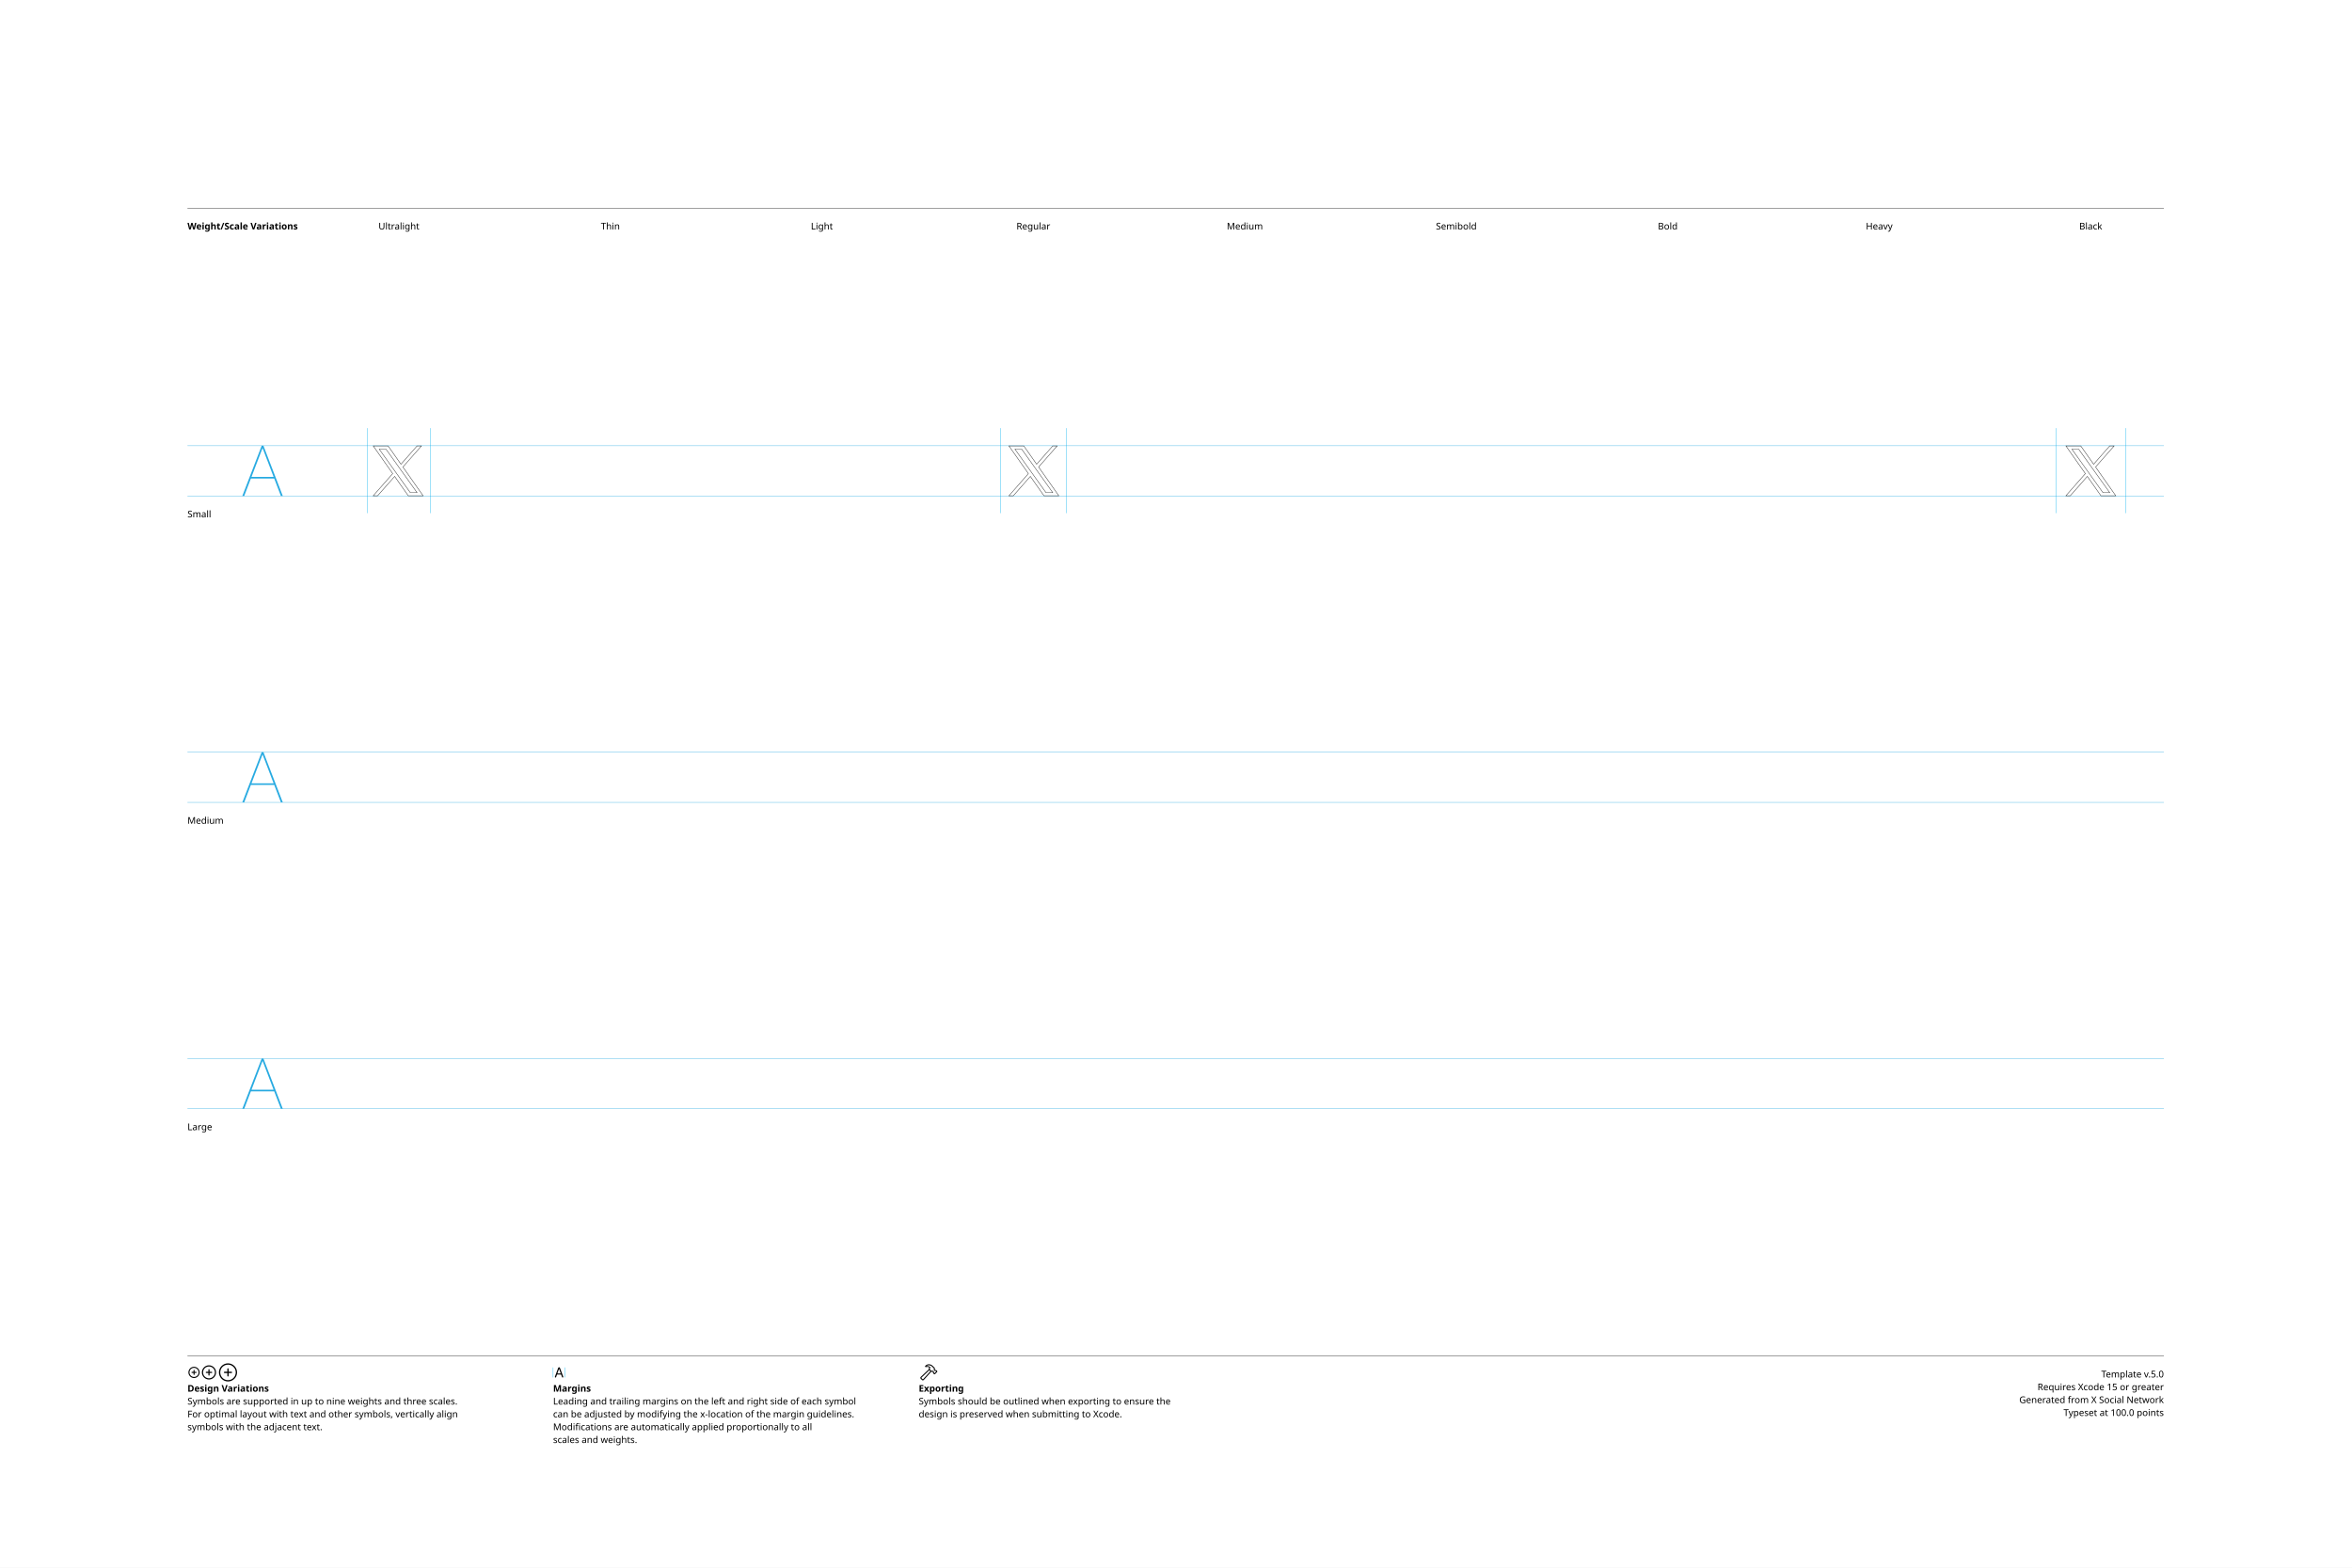
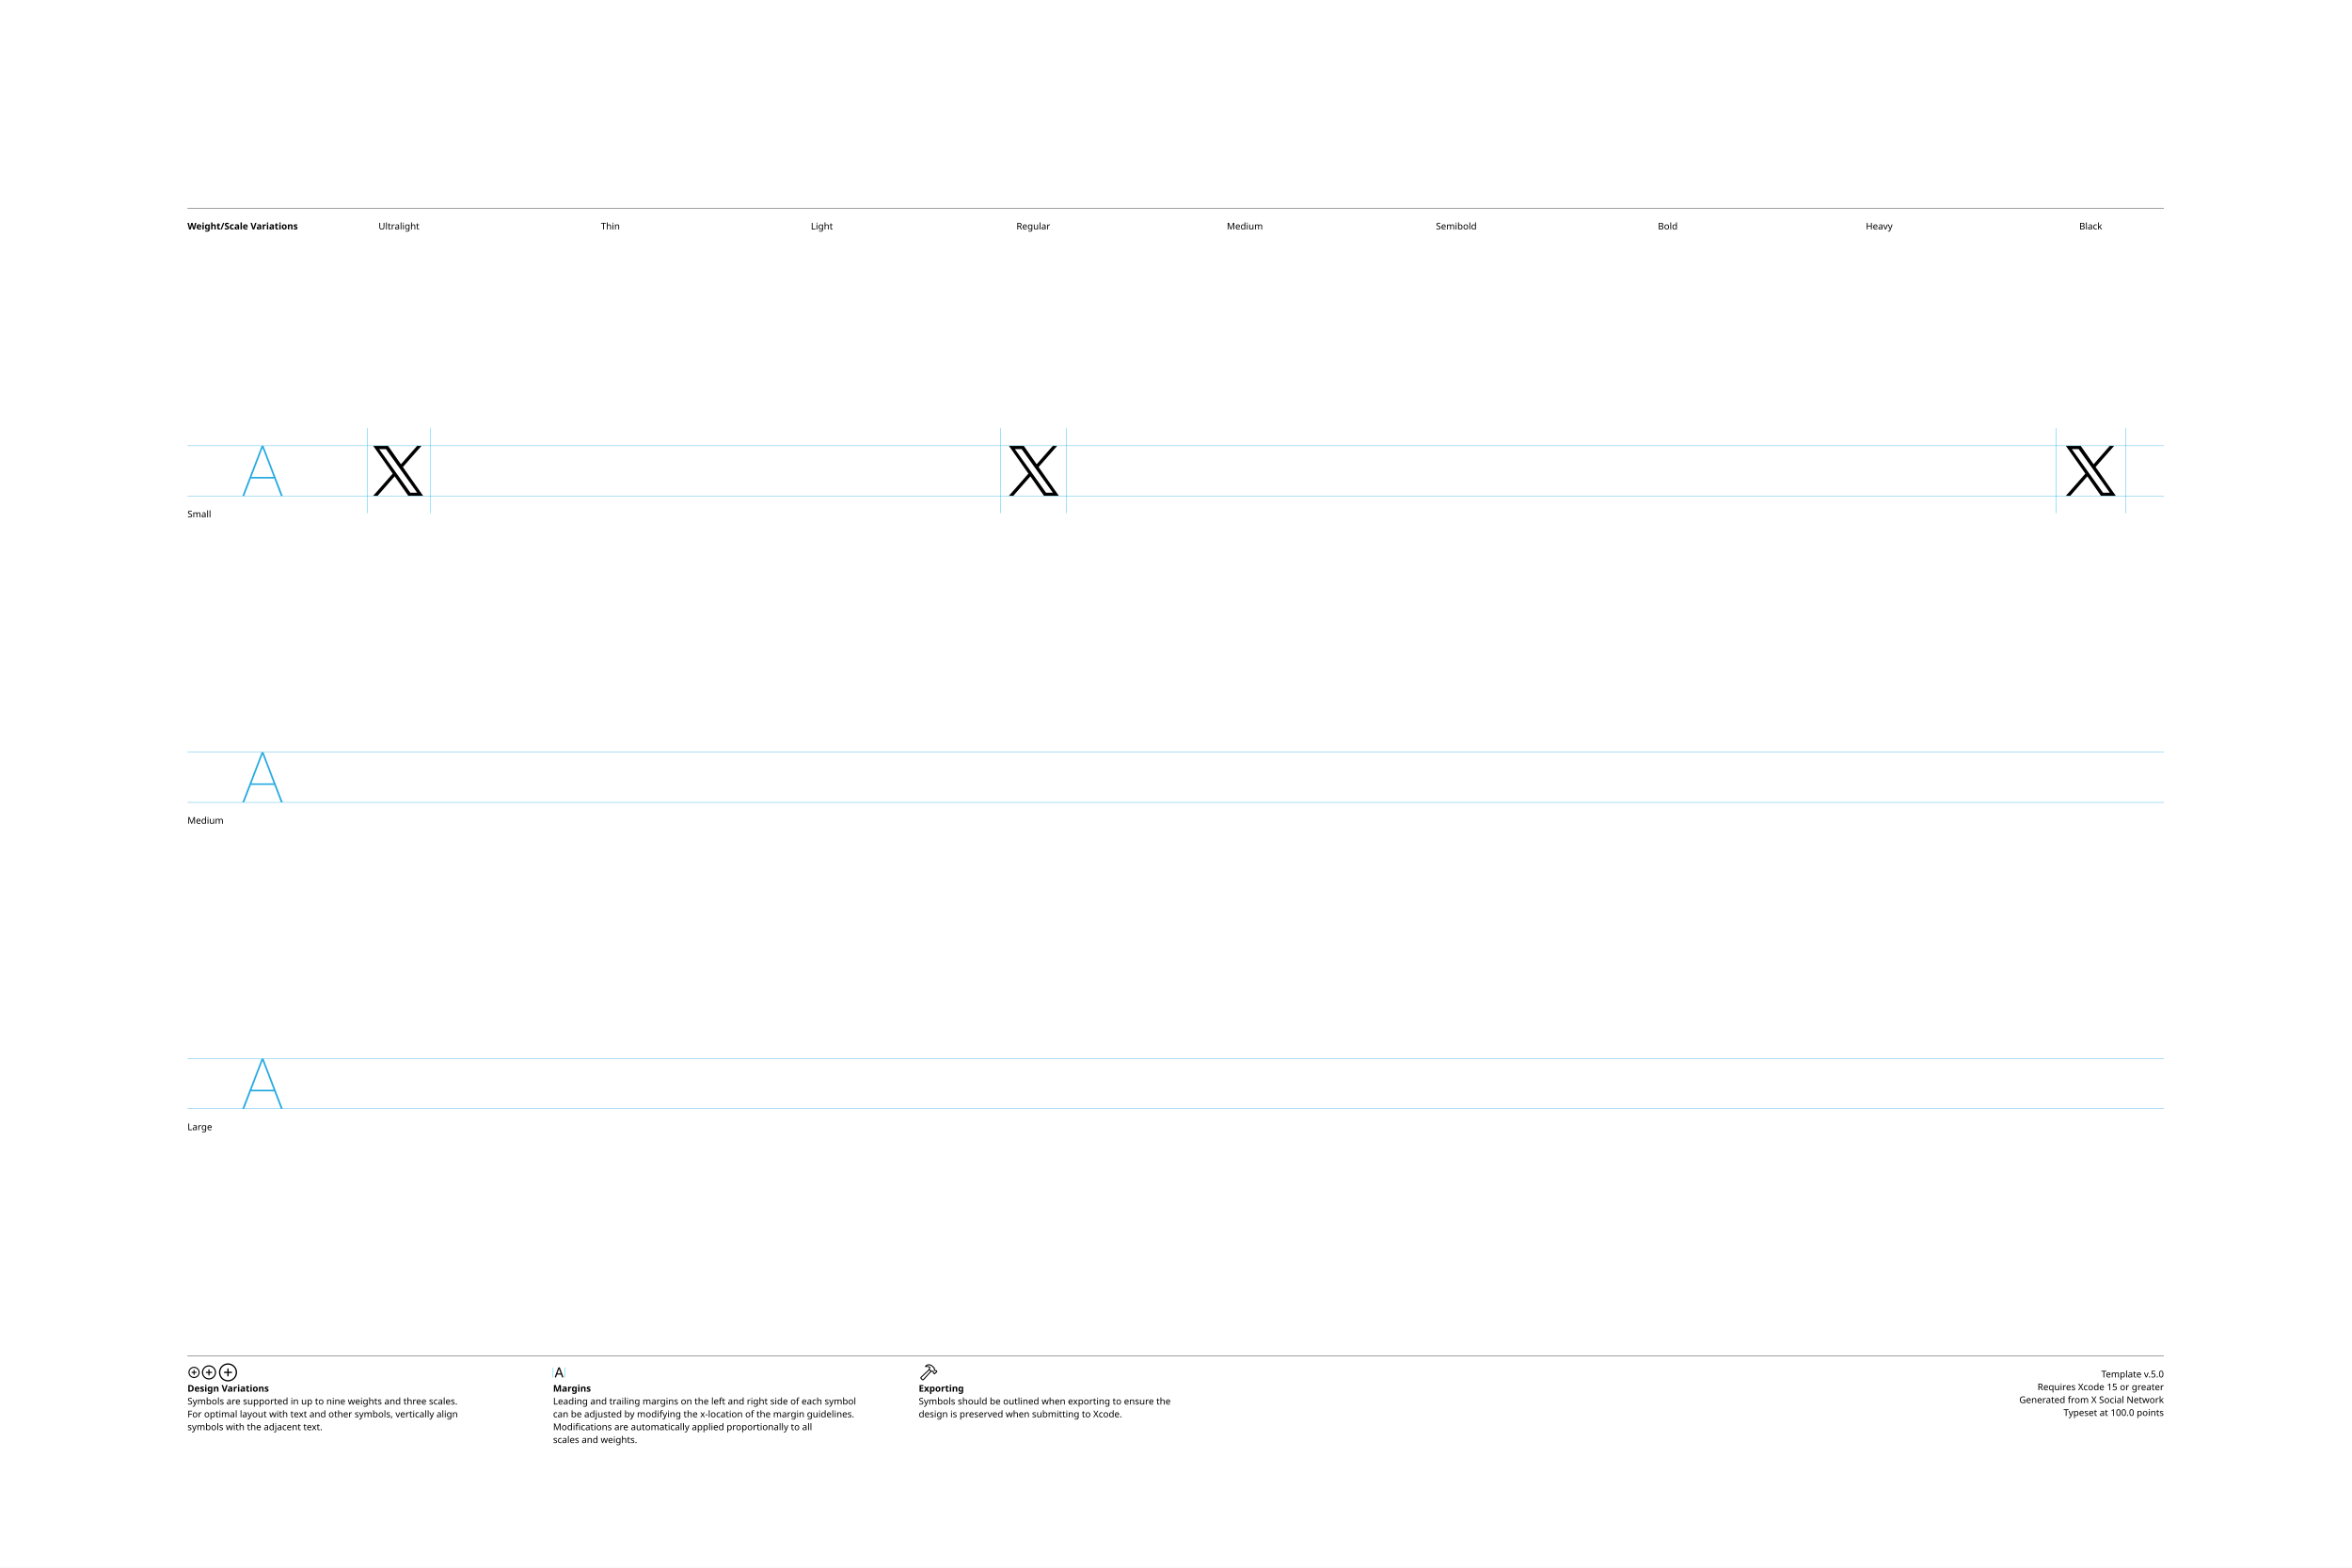
- <svg xmlns="http://www.w3.org/2000/svg" version="1.1" width="3300" height="2200">
-   <style>.monochrome-0 {-sfsymbols-motion-group:0}
- 
- .multicolor-0:tintColor {-sfsymbols-motion-group:0}
- 
- .hierarchical-0:primary {-sfsymbols-motion-group:0}
- 
- .SFSymbolsPreviewWireframe {fill:none;opacity:1.0;stroke:black;stroke-width:0.5}
- </style>
+ <svg xmlns="http://www.w3.org/2000/svg" version="1.1" id="Layer_1" x="0px" y="0px" viewBox="0 0 3300 2200" enable-background="new 0 0 3300 2200" xml:space="preserve">
  <g id="Notes">
    <rect height="2200" id="artboard" style="fill:white;opacity:1" width="3300" x="0" y="0" />
    <line style="fill:none;stroke:black;opacity:1;stroke-width:0.5;" x1="263" x2="3036" y1="292" y2="292" />
    <text style="stroke:none;fill:black;font-family:sans-serif;font-size:13;font-weight:bold;" transform="matrix(1 0 0 1 263 322)">Weight/Scale Variations</text>
    <text style="stroke:none;fill:black;font-family:sans-serif;font-size:13;text-anchor:middle;" transform="matrix(1 0 0 1 559.711 322)">Ultralight</text>
    <text style="stroke:none;fill:black;font-family:sans-serif;font-size:13;text-anchor:middle;" transform="matrix(1 0 0 1 856.422 322)">Thin</text>
    <text style="stroke:none;fill:black;font-family:sans-serif;font-size:13;text-anchor:middle;" transform="matrix(1 0 0 1 1153.13 322)">Light</text>
    <text style="stroke:none;fill:black;font-family:sans-serif;font-size:13;text-anchor:middle;" transform="matrix(1 0 0 1 1449.84 322)">Regular</text>
    <text style="stroke:none;fill:black;font-family:sans-serif;font-size:13;text-anchor:middle;" transform="matrix(1 0 0 1 1746.56 322)">Medium</text>
    <text style="stroke:none;fill:black;font-family:sans-serif;font-size:13;text-anchor:middle;" transform="matrix(1 0 0 1 2043.27 322)">Semibold</text>
    <text style="stroke:none;fill:black;font-family:sans-serif;font-size:13;text-anchor:middle;" transform="matrix(1 0 0 1 2339.98 322)">Bold</text>
    <text style="stroke:none;fill:black;font-family:sans-serif;font-size:13;text-anchor:middle;" transform="matrix(1 0 0 1 2636.69 322)">Heavy</text>
    <text style="stroke:none;fill:black;font-family:sans-serif;font-size:13;text-anchor:middle;" transform="matrix(1 0 0 1 2933.4 322)">Black</text>
    <line style="fill:none;stroke:black;opacity:1;stroke-width:0.5;" x1="263" x2="3036" y1="1903" y2="1903" />
    <g transform="matrix(0.2 0 0 0.2 263 1933)">
      <path d="m46.24 4.15c21.533 0 39.453-17.871 39.453-39.404s-17.969-39.404-39.502-39.404c-21.484 0-39.355 17.871-39.355 39.404s17.92 39.404 39.404 39.404Zm0-7.422c-17.725 0-31.885-14.209-31.885-31.982s14.111-31.982 31.836-31.982c17.773 0 32.031 14.209 32.031 31.982s-14.209 31.982-31.982 31.982Zm-17.969-31.982c0 2.148 1.514 3.613 3.76 3.613h10.498v10.596c0 2.197 1.465 3.711 3.613 3.711 2.246 0 3.711-1.514 3.711-3.711v-10.596h10.596c2.197 0 3.711-1.465 3.711-3.613 0-2.197-1.514-3.711-3.711-3.711h-10.596v-10.547c0-2.246-1.465-3.76-3.711-3.76-2.148 0-3.613 1.514-3.613 3.76v10.547h-10.498c-2.246 0-3.76 1.514-3.76 3.711Z" />
    </g>
    <g transform="matrix(0.2 0 0 0.2 281.506 1933)">
      <path d="m58.545 14.551c27.246 0 49.805-22.607 49.805-49.805 0-27.246-22.607-49.805-49.853-49.805-27.197 0-49.756 22.559-49.756 49.805 0 27.197 22.607 49.805 49.805 49.805Zm0-8.301c-23.047 0-41.455-18.457-41.455-41.504s18.359-41.504 41.406-41.504 41.553 18.457 41.553 41.504-18.457 41.504-41.504 41.504Zm-22.656-41.504c0 2.393 1.66 4.004 4.15 4.004h14.355v14.404c0 2.441 1.66 4.15 4.053 4.15 2.441 0 4.15-1.66 4.15-4.15v-14.404h14.404c2.441 0 4.15-1.611 4.15-4.004 0-2.441-1.709-4.15-4.15-4.15h-14.404v-14.355c0-2.49-1.709-4.199-4.15-4.199-2.393 0-4.053 1.709-4.053 4.199v14.355h-14.355c-2.49 0-4.15 1.709-4.15 4.15Z" />
    </g>
    <g transform="matrix(0.2 0 0 0.2 304.924 1933)">
      <path d="m74.853 28.32c34.815 0 63.623-28.809 63.623-63.574 0-34.815-28.857-63.623-63.672-63.623-34.766 0-63.525 28.809-63.525 63.623 0 34.766 28.809 63.574 63.574 63.574Zm0-9.082c-30.176 0-54.443-24.316-54.443-54.492 0-30.225 24.219-54.492 54.395-54.492 30.225 0 54.541 24.268 54.541 54.492 0 30.176-24.268 54.492-54.492 54.492Zm-28.857-54.492c0 2.588 1.855 4.395 4.59 4.395h19.727v19.775c0 2.686 1.855 4.59 4.443 4.59 2.686 0 4.541-1.855 4.541-4.59v-19.775h19.775c2.686 0 4.59-1.807 4.59-4.395 0-2.734-1.855-4.59-4.59-4.59h-19.775v-19.727c0-2.734-1.855-4.639-4.541-4.639-2.588 0-4.443 1.904-4.443 4.639v19.727h-19.727c-2.734 0-4.59 1.855-4.59 4.59Z" />
    </g>
    <text style="stroke:none;fill:black;font-family:sans-serif;font-size:13;font-weight:bold;" transform="matrix(1 0 0 1 263 1953)">Design Variations</text>
    <text style="stroke:none;fill:black;font-family:sans-serif;font-size:13;" transform="matrix(1 0 0 1 263 1971)">Symbols are supported in up to nine weights and three scales.</text>
    <text style="stroke:none;fill:black;font-family:sans-serif;font-size:13;" transform="matrix(1 0 0 1 263 1989)">For optimal layout with text and other symbols, vertically align</text>
    <text style="stroke:none;fill:black;font-family:sans-serif;font-size:13;" transform="matrix(1 0 0 1 263 2007)">symbols with the adjacent text.</text>
    <line style="fill:none;stroke:#00AEEF;stroke-width:0.5;opacity:1.0;" x1="776" x2="776" y1="1919" y2="1933" />
    <g transform="matrix(0.2 0 0 0.2 776 1933)">
      <path d="m16.553 0.781c2.588 0 3.857-0.977 4.785-3.711l6.299-17.236h28.809l6.299 17.236c0.928 2.734 2.197 3.711 4.736 3.711 2.588 0 4.248-1.562 4.248-4.004 0-0.83-0.146-1.611-0.537-2.637l-22.9-60.986c-1.123-2.979-3.125-4.492-6.25-4.492-3.027 0-5.078 1.465-6.152 4.443l-22.9 61.084c-0.391 1.025-0.537 1.807-0.537 2.637 0 2.441 1.562 3.955 4.102 3.955Zm13.477-28.369 11.865-32.861h0.244l11.865 32.861Z" />
    </g>
    <line style="fill:none;stroke:#00AEEF;stroke-width:0.5;opacity:1.0;" x1="792.836" x2="792.836" y1="1919" y2="1933" />
    <text style="stroke:none;fill:black;font-family:sans-serif;font-size:13;font-weight:bold;" transform="matrix(1 0 0 1 776 1953)">Margins</text>
    <text style="stroke:none;fill:black;font-family:sans-serif;font-size:13;" transform="matrix(1 0 0 1 776 1971)">Leading and trailing margins on the left and right side of each symbol</text>
    <text style="stroke:none;fill:black;font-family:sans-serif;font-size:13;" transform="matrix(1 0 0 1 776 1989)">can be adjusted by modifying the x-location of the margin guidelines.</text>
    <text style="stroke:none;fill:black;font-family:sans-serif;font-size:13;" transform="matrix(1 0 0 1 776 2007)">Modifications are automatically applied proportionally to all</text>
    <text style="stroke:none;fill:black;font-family:sans-serif;font-size:13;" transform="matrix(1 0 0 1 776 2025)">scales and weights.</text>
    <g transform="matrix(0.2 0 0 0.2 1289 1933)">
      <path d="m14.209 9.326 8.496 8.545c4.297 4.346 9.229 4.053 13.867-1.074l53.467-58.935-4.834-4.883-53.076 58.398c-1.758 2.002-3.418 2.49-5.762 0.146l-5.859-5.811c-2.344-2.295-1.807-4.004 0.195-5.811l57.373-54.004-4.883-4.834-57.959 54.443c-4.932 4.59-5.322 9.473-1.025 13.818Zm32.08-90.967c-2.1 2.051-2.246 4.932-1.074 6.885 1.172 1.807 3.467 2.979 6.689 2.148 7.324-1.709 14.941-2.002 22.07 2.686l-2.93 7.275c-1.709 4.15-0.83 7.08 1.855 9.814l11.475 11.572c2.441 2.441 4.492 2.539 7.324 2.051l5.322-0.977 3.32 3.369-0.195 2.783c-0.195 2.49 0.439 4.395 2.881 6.787l3.809 3.711c2.393 2.393 5.469 2.539 7.812 0.195l14.551-14.6c2.344-2.344 2.246-5.322-0.146-7.715l-3.857-3.809c-2.393-2.393-4.248-3.174-6.641-2.979l-2.881 0.244-3.223-3.174 1.221-5.615c0.635-2.832-0.146-5.029-3.076-7.959l-10.986-10.938c-16.699-16.602-38.867-16.211-53.32-1.758Zm7.471 1.855c12.158-8.887 28.613-7.373 39.746 3.76l12.158 12.06c1.172 1.172 1.367 2.1 1.025 3.809l-1.611 7.422 7.52 7.422 4.932-0.293c1.27-0.049 1.66 0.049 2.637 1.025l2.881 2.881-12.207 12.207-2.881-2.881c-0.977-0.977-1.123-1.367-1.074-2.686l0.342-4.883-7.471-7.422-7.617 1.27c-1.611 0.342-2.344 0.195-3.564-0.977l-10.01-10.01c-1.27-1.172-1.416-2.002-0.635-3.857l4.395-10.449c-7.812-7.275-17.969-10.4-28.125-7.422-0.781 0.195-1.074-0.439-0.439-0.977Z" />
    </g>
    <text style="stroke:none;fill:black;font-family:sans-serif;font-size:13;font-weight:bold;" transform="matrix(1 0 0 1 1289 1953)">Exporting</text>
    <text style="stroke:none;fill:black;font-family:sans-serif;font-size:13;" transform="matrix(1 0 0 1 1289 1971)">Symbols should be outlined when exporting to ensure the</text>
    <text style="stroke:none;fill:black;font-family:sans-serif;font-size:13;" transform="matrix(1 0 0 1 1289 1989)">design is preserved when submitting to Xcode.</text>
    <text id="template-version" style="stroke:none;fill:black;font-family:sans-serif;font-size:13;text-anchor:end;" transform="matrix(1 0 0 1 3036 1933)">Template v.5.0</text>
    <text style="stroke:none;fill:black;font-family:sans-serif;font-size:13;text-anchor:end;" transform="matrix(1 0 0 1 3036 1951)">Requires Xcode 15 or greater</text>
    <text id="descriptive-name" style="stroke:none;fill:black;font-family:sans-serif;font-size:13;text-anchor:end;" transform="matrix(1 0 0 1 3036 1969)">Generated from X Social Network</text>
    <text style="stroke:none;fill:black;font-family:sans-serif;font-size:13;text-anchor:end;" transform="matrix(1 0 0 1 3036 1987)">Typeset at 100.0 points</text>
    <text style="stroke:none;fill:black;font-family:sans-serif;font-size:13;" transform="matrix(1 0 0 1 263 726)">Small</text>
    <text style="stroke:none;fill:black;font-family:sans-serif;font-size:13;" transform="matrix(1 0 0 1 263 1156)">Medium</text>
    <text style="stroke:none;fill:black;font-family:sans-serif;font-size:13;" transform="matrix(1 0 0 1 263 1586)">Large</text>
  </g>
  <g id="Guides">
    <g id="H-reference" style="fill:#27AAE1;stroke:none;" transform="matrix(1 0 0 1 339 696)">
      <path d="M0.994 0L3.638 0L29.328-67.132L30.03-67.132L30.03-70.459L28.123-70.459ZM11.688-24.48L46.981-24.48L46.231-26.729L12.438-26.729ZM55.12 0L57.764 0L30.638-70.459L29.433-70.459L29.433-67.132Z" />
    </g>
    <line id="Baseline-S" style="fill:none;stroke:#27AAE1;opacity:1;stroke-width:0.5;" x1="263" x2="3036" y1="696" y2="696" />
    <line id="Capline-S" style="fill:none;stroke:#27AAE1;opacity:1;stroke-width:0.5;" x1="263" x2="3036" y1="625.541" y2="625.541" />
    <g id="H-reference" style="fill:#27AAE1;stroke:none;" transform="matrix(1 0 0 1 339 1126)">
      <path d="M0.994 0L3.638 0L29.328-67.132L30.03-67.132L30.03-70.459L28.123-70.459ZM11.688-24.48L46.981-24.48L46.231-26.729L12.438-26.729ZM55.12 0L57.764 0L30.638-70.459L29.433-70.459L29.433-67.132Z" />
    </g>
    <line id="Baseline-M" style="fill:none;stroke:#27AAE1;opacity:1;stroke-width:0.5;" x1="263" x2="3036" y1="1126" y2="1126" />
    <line id="Capline-M" style="fill:none;stroke:#27AAE1;opacity:1;stroke-width:0.5;" x1="263" x2="3036" y1="1055.54" y2="1055.54" />
    <g id="H-reference" style="fill:#27AAE1;stroke:none;" transform="matrix(1 0 0 1 339 1556)">
      <path d="M0.994 0L3.638 0L29.328-67.132L30.03-67.132L30.03-70.459L28.123-70.459ZM11.688-24.48L46.981-24.48L46.231-26.729L12.438-26.729ZM55.12 0L57.764 0L30.638-70.459L29.433-70.459L29.433-67.132Z" />
    </g>
    <line id="Baseline-L" style="fill:none;stroke:#27AAE1;opacity:1;stroke-width:0.5;" x1="263" x2="3036" y1="1556" y2="1556" />
    <line id="Capline-L" style="fill:none;stroke:#27AAE1;opacity:1;stroke-width:0.5;" x1="263" x2="3036" y1="1485.54" y2="1485.54" />
    <line id="left-margin-Ultralight-S" style="fill:none;stroke:#00AEEF;stroke-width:0.5;opacity:1.0;" x1="515.649" x2="515.649" y1="600.785" y2="720.121" />
    <line id="right-margin-Ultralight-S" style="fill:none;stroke:#00AEEF;stroke-width:0.5;opacity:1.0;" x1="603.773" x2="603.773" y1="600.785" y2="720.121" />
    <line id="left-margin-Regular-S" style="fill:none;stroke:#00AEEF;stroke-width:0.5;opacity:1.0;" x1="1403.58" x2="1403.58" y1="600.785" y2="720.121" />
    <line id="right-margin-Regular-S" style="fill:none;stroke:#00AEEF;stroke-width:0.5;opacity:1.0;" x1="1496.11" x2="1496.11" y1="600.785" y2="720.121" />
    <line id="left-margin-Black-S" style="fill:none;stroke:#00AEEF;stroke-width:0.5;opacity:1.0;" x1="2884.57" x2="2884.57" y1="600.785" y2="720.121" />
    <line id="right-margin-Black-S" style="fill:none;stroke:#00AEEF;stroke-width:0.5;opacity:1.0;" x1="2982.23" x2="2982.23" y1="600.785" y2="720.121" />
  </g>
  <g id="Symbols">
    <g id="Black-S" transform="matrix(1 0 0 1 2884.57 696)">
      <path class="monochrome-0 multicolor-0:tintColor hierarchical-0:primary SFSymbolsPreviewWireframe" d="M55.654-40.625L81.713-70.25L75.537-70.25L52.91-44.527L34.837-70.25L13.994-70.25L41.323-31.352L13.994-0.286L20.169-0.286L44.064-27.45L63.15-0.286L83.994-0.286L55.652-40.625L55.654-40.625ZM47.195-31.01L44.427-34.883L22.395-65.704L31.88-65.704L49.66-40.831L52.429-36.958L75.541-4.626L66.055-4.626L47.195-31.008L47.195-31.01Z" />
    </g>
    <g id="Regular-S" transform="matrix(1 0 0 1 1403.58 696)">
      <path class="monochrome-0 multicolor-0:tintColor hierarchical-0:primary SFSymbolsPreviewWireframe" d="M53.66-40.625L79.719-70.25L73.544-70.25L50.917-44.527L32.844-70.25L12-70.25L39.329-31.352L12-0.286L18.175-0.286L42.07-27.45L61.156-0.286L82-0.286L53.659-40.625L53.66-40.625ZM45.201-31.01L42.433-34.883L20.401-65.704L29.886-65.704L47.666-40.831L50.434-36.958L73.547-4.626L64.061-4.626L45.201-31.008L45.201-31.01Z" />
    </g>
    <g id="Ultralight-S" transform="matrix(1 0 0 1 515.649 696)">
      <path class="monochrome-0 multicolor-0:tintColor hierarchical-0:primary SFSymbolsPreviewWireframe" d="M49.66-40.625L75.719-70.25L69.544-70.25L46.916-44.527L28.844-70.25L8-70.25L35.329-31.352L8-0.286L14.175-0.286L38.07-27.45L57.156-0.286L78-0.286L49.658-40.625L49.66-40.625ZM41.201-31.01L38.433-34.883L16.401-65.704L25.886-65.704L43.666-40.831L46.434-36.958L69.547-4.626L60.061-4.626L41.201-31.008L41.201-31.01Z" />
    </g>
  </g>
</svg>
